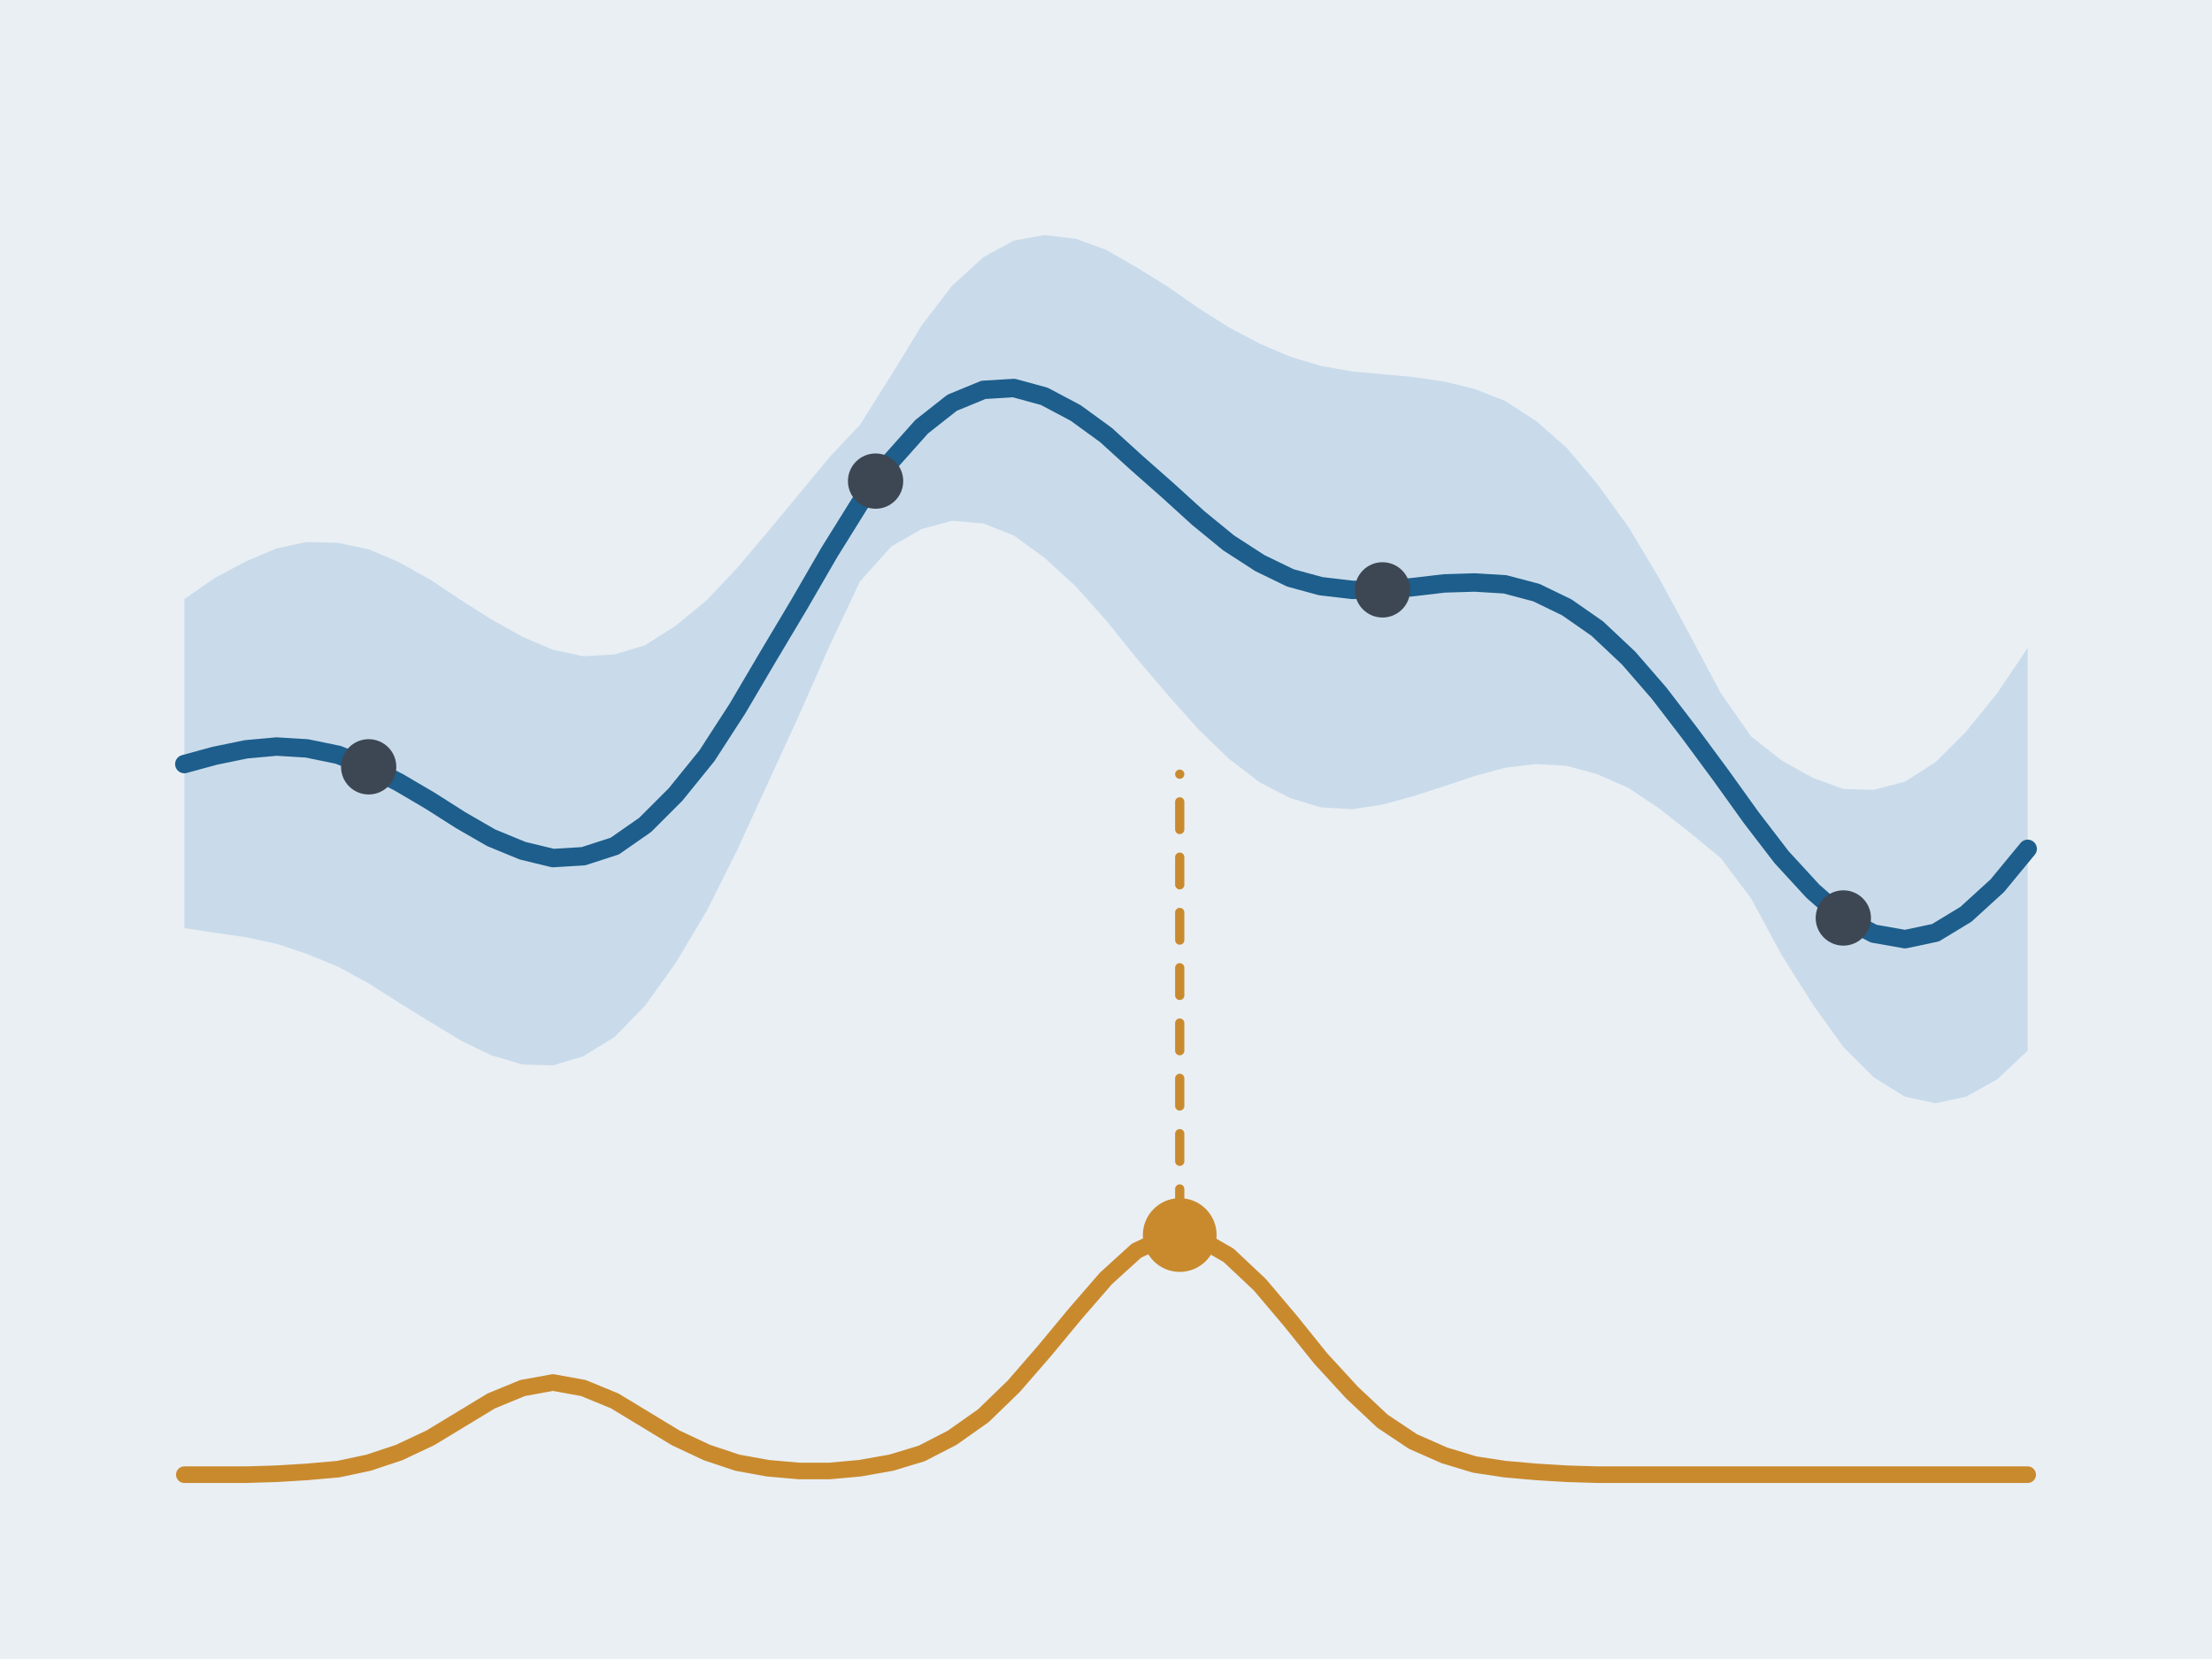
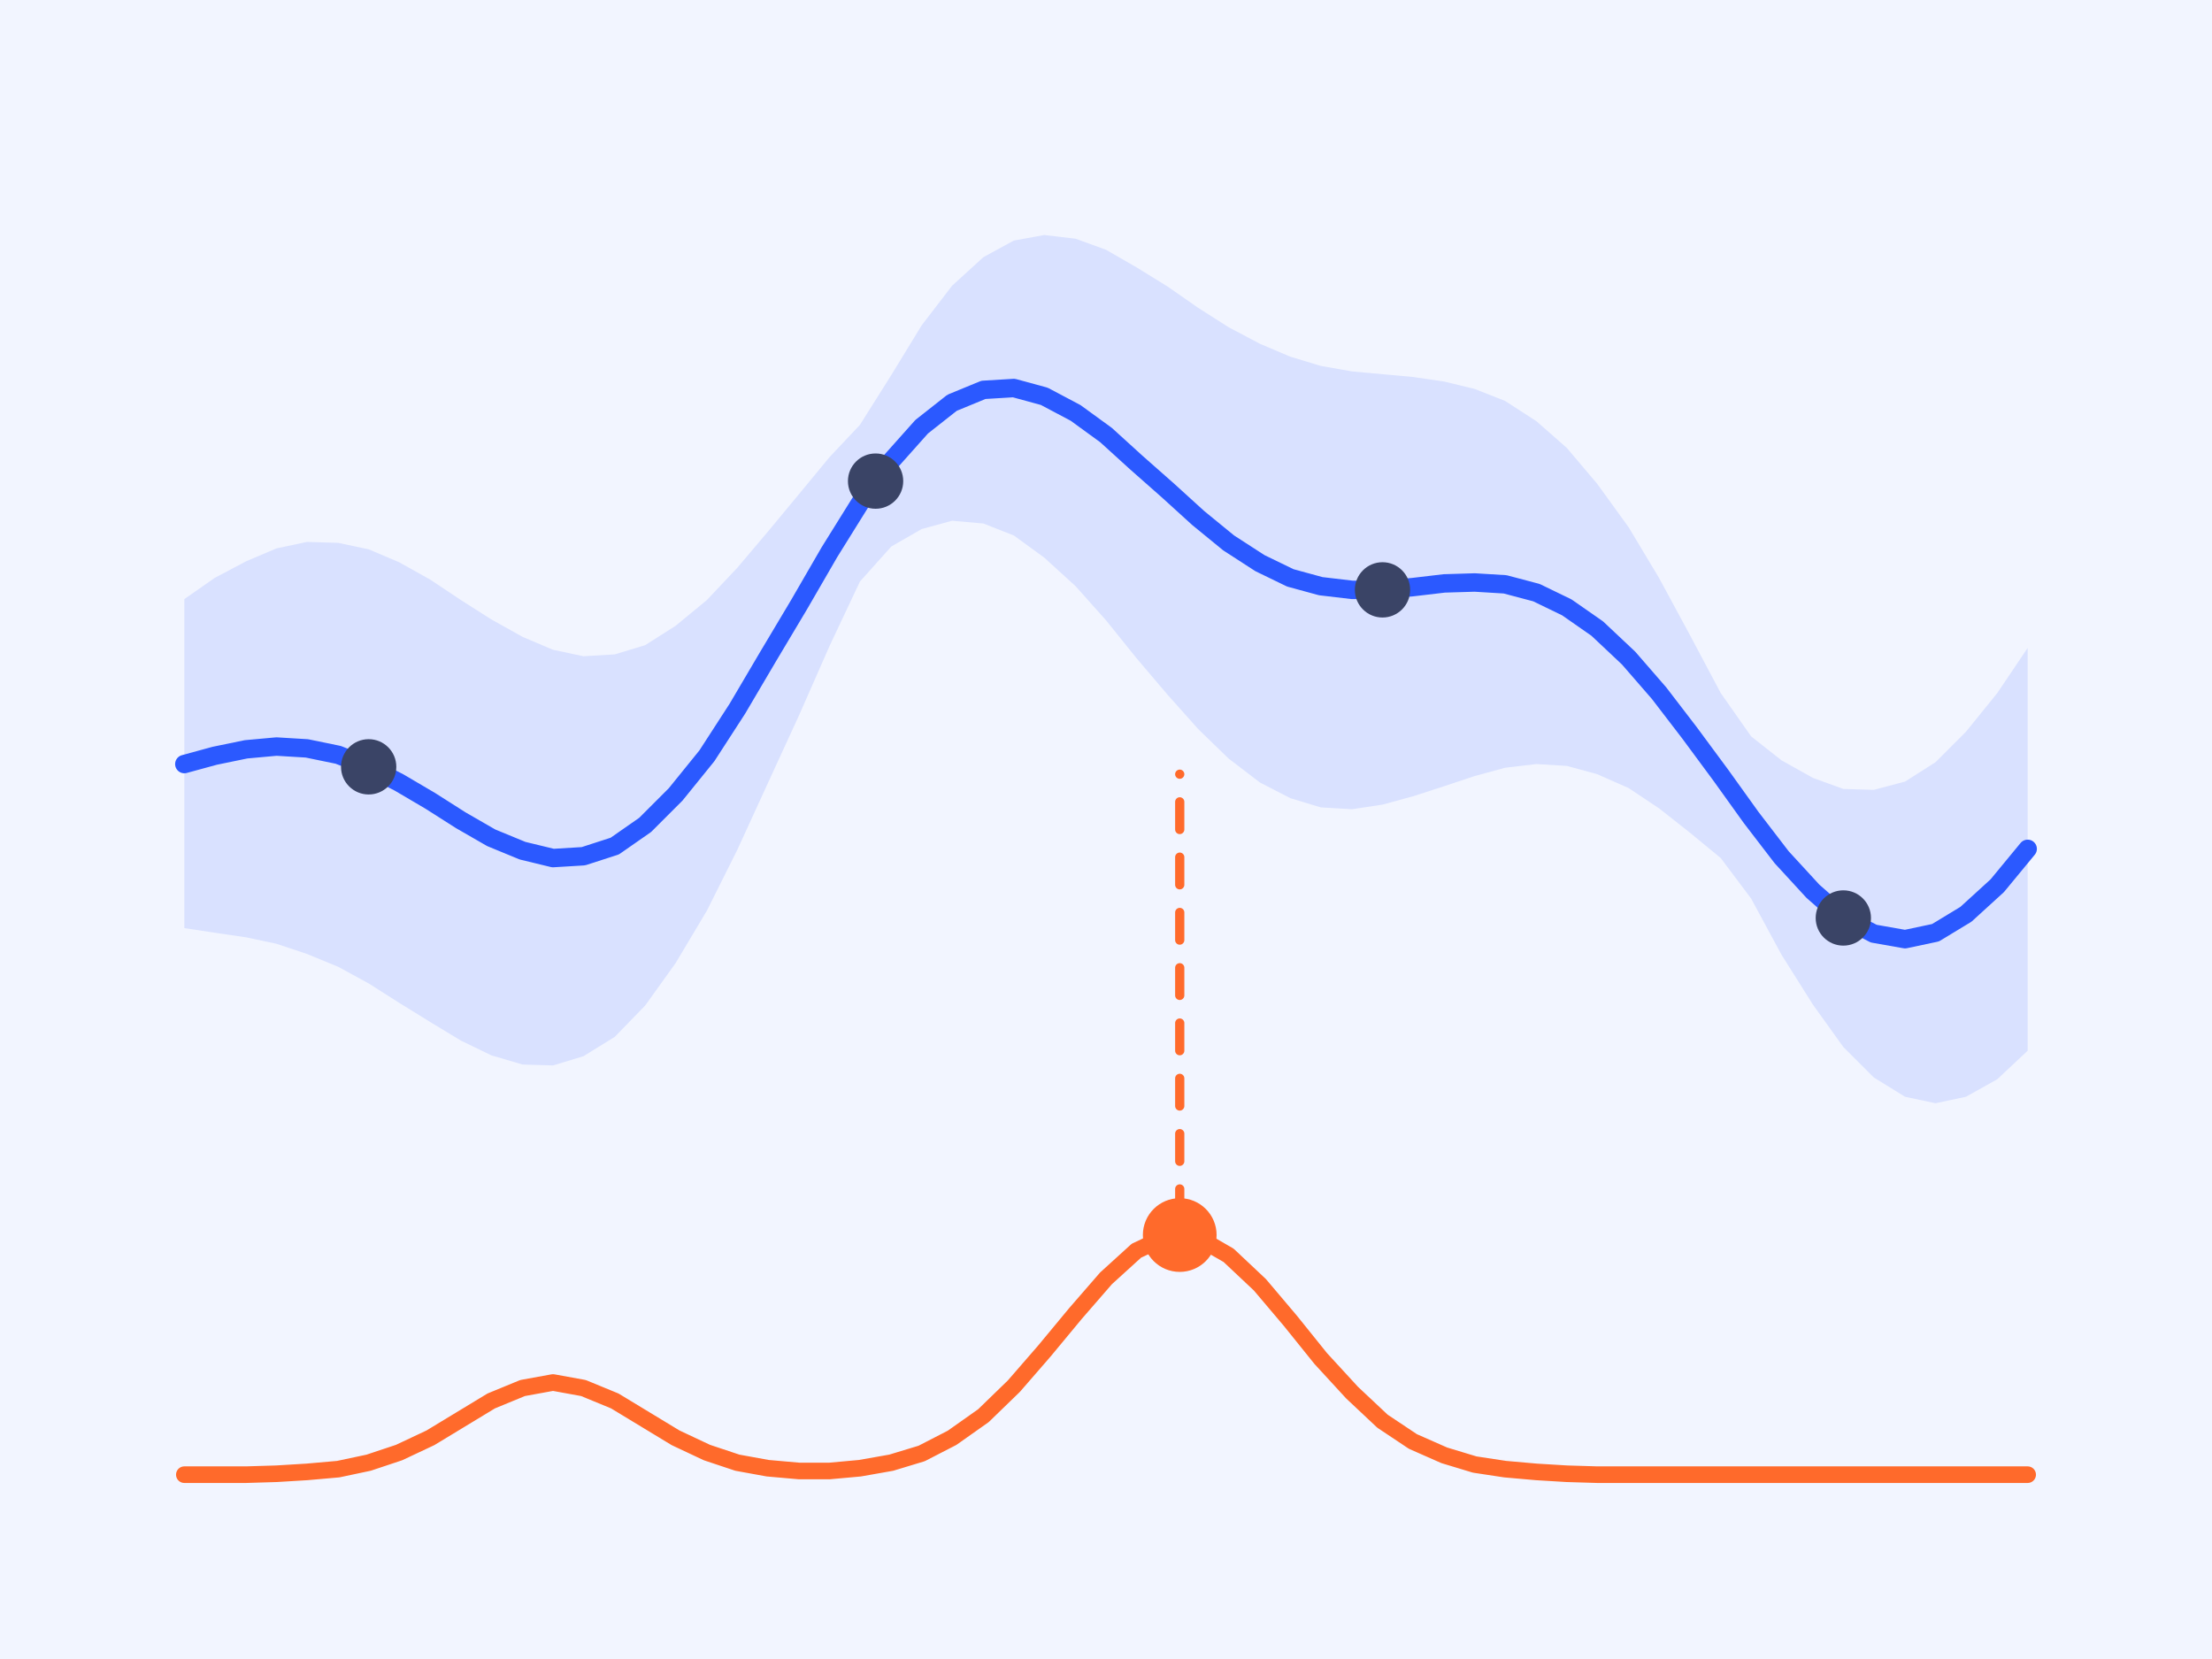
<svg xmlns="http://www.w3.org/2000/svg" viewBox="0 0 240 180">
  <style>
- .bg{fill:#eaeff4}.a{stroke:#1d5e8c;fill:none}.af{fill:#1d5e8c}.s{fill:#c9dbea}.ss{stroke:#c9dbea;fill:none}
- .g{stroke:#a9b4c0;fill:none}.gf{fill:#a9b4c0}.k{stroke:#3d4753;fill:none}.kf{fill:#3d4753}
- .w{stroke:#c98a2e;fill:none}.wf{fill:#c98a2e}.bf{fill:#f7f9fb}
- @media (prefers-color-scheme:dark){.bg{fill:#17202a}.a{stroke:#7db7e3}.af{fill:#7db7e3}.s{fill:#24394d}.ss{stroke:#24394d}
- .g{stroke:#44515f}.gf{fill:#44515f}.k{stroke:#b8c3cf}.kf{fill:#b8c3cf}.w{stroke:#e0a85a}.wf{fill:#e0a85a}.bf{fill:#1e2833}}
+ .bg{fill:#f2f5ff}.a{stroke:#2b59ff;fill:none}.af{fill:#2b59ff}.s{fill:#d9e1ff}.ss{stroke:#d9e1ff;fill:none}
+ .g{stroke:#bcc4dd;fill:none}.gf{fill:#bcc4dd}.k{stroke:#3a4466;fill:none}.kf{fill:#3a4466}
+ .w{stroke:#ff6a2b;fill:none}.wf{fill:#ff6a2b}.bf{fill:#ffffff}
+ @media (prefers-color-scheme:dark){.bg{fill:#111a3a}.a{stroke:#7d9bff}.af{fill:#7d9bff}.s{fill:#2b3969}.ss{stroke:#2b3969}
+ .g{stroke:#34406c}.gf{fill:#34406c}.k{stroke:#c3cbe6}.kf{fill:#c3cbe6}.w{stroke:#ff9a62}.wf{fill:#ff9a62}.bf{fill:#182247}}
text{font:500 11px ui-monospace,Menlo,monospace}
</style>
  <rect width="240" height="180" class="bg" />
  <path d="M20.0,65.0 L23.3,62.7 L26.7,60.9 L30.0,59.5 L33.3,58.8 L36.7,58.9 L40.0,59.6 L43.3,61.0 L46.7,62.9 L50.0,65.1 L53.3,67.2 L56.7,69.1 L60.0,70.5 L63.3,71.2 L66.7,71.0 L70.0,70.0 L73.3,67.9 L76.7,65.1 L80.0,61.6 L83.3,57.7 L86.7,53.6 L90.0,49.6 L93.3,46.1 L96.7,40.7 L100.0,35.3 L103.3,31.0 L106.7,27.9 L110.0,26.1 L113.3,25.5 L116.7,25.9 L120.0,27.1 L123.3,29.0 L126.7,31.1 L130.0,33.4 L133.3,35.5 L136.7,37.3 L140.0,38.7 L143.3,39.7 L146.7,40.3 L150.0,40.6 L153.3,40.9 L156.7,41.4 L160.0,42.2 L163.3,43.5 L166.7,45.7 L170.0,48.6 L173.3,52.5 L176.7,57.2 L180.0,62.7 L183.3,68.8 L186.7,75.2 L190.0,79.9 L193.3,82.5 L196.7,84.4 L200.0,85.6 L203.3,85.7 L206.7,84.8 L210.0,82.7 L213.3,79.4 L216.7,75.2 L220.0,70.3 L220.0,114.0 L216.7,117.1 L213.3,119.0 L210.0,119.7 L206.7,119.0 L203.3,116.9 L200.0,113.6 L196.7,109.0 L193.3,103.6 L190.0,97.5 L186.7,93.1 L183.3,90.3 L180.0,87.7 L176.7,85.5 L173.3,84.0 L170.0,83.1 L166.7,82.9 L163.3,83.3 L160.0,84.2 L156.7,85.3 L153.3,86.4 L150.0,87.3 L146.7,87.8 L143.3,87.6 L140.0,86.6 L136.7,84.9 L133.3,82.3 L130.0,79.1 L126.7,75.4 L123.3,71.4 L120.0,67.3 L116.7,63.6 L113.3,60.5 L110.0,58.1 L106.7,56.8 L103.3,56.5 L100.0,57.4 L96.7,59.3 L93.3,63.1 L90.0,70.1 L86.7,77.6 L83.3,85.0 L80.0,92.2 L76.7,98.8 L73.3,104.5 L70.0,109.1 L66.7,112.5 L63.3,114.6 L60.0,115.6 L56.7,115.5 L53.3,114.5 L50.0,112.9 L46.7,110.9 L43.3,108.8 L40.0,106.7 L36.7,104.9 L33.3,103.5 L30.0,102.4 L26.7,101.7 L23.3,101.2 L20.0,100.7 Z" class="s" stroke-width="0" stroke-linecap="round" stroke-linejoin="round" />
  <path d="M20.0,82.9 L23.3,82.0 L26.7,81.3 L30.0,81.0 L33.3,81.2 L36.7,81.9 L40.0,83.2 L43.3,84.9 L46.7,86.9 L50.0,89.0 L53.3,90.9 L56.7,92.3 L60.0,93.1 L63.3,92.9 L66.7,91.8 L70.0,89.5 L73.3,86.2 L76.7,82.0 L80.0,76.9 L83.3,71.3 L86.7,65.6 L90.0,59.9 L93.3,54.6 L96.7,50.0 L100.0,46.3 L103.3,43.7 L106.7,42.3 L110.0,42.1 L113.3,43.0 L116.7,44.8 L120.0,47.2 L123.3,50.2 L126.7,53.2 L130.0,56.2 L133.3,58.9 L136.7,61.1 L140.0,62.7 L143.3,63.6 L146.7,64.0 L150.0,64.0 L153.3,63.7 L156.7,63.3 L160.0,63.2 L163.3,63.4 L166.7,64.3 L170.0,65.9 L173.3,68.2 L176.7,71.4 L180.0,75.2 L183.3,79.5 L186.7,84.1 L190.0,88.7 L193.3,93.0 L196.7,96.7 L200.0,99.6 L203.3,101.3 L206.7,101.9 L210.0,101.2 L213.3,99.2 L216.7,96.1 L220.0,92.1" class="a" stroke-width="2" stroke-linecap="round" stroke-linejoin="round" />
  <circle cx="40.0" cy="83.2" r="3" class="kf" stroke-width="0" />
  <circle cx="95.0" cy="52.2" r="3" class="kf" stroke-width="0" />
  <circle cx="150.0" cy="64.0" r="3" class="kf" stroke-width="0" />
  <circle cx="200.0" cy="99.6" r="3" class="kf" stroke-width="0" />
  <path d="M20.0,160.0 L23.3,160.0 L26.7,160.0 L30.0,159.9 L33.3,159.7 L36.7,159.4 L40.0,158.7 L43.3,157.6 L46.7,156.0 L50.0,154.0 L53.3,152.0 L56.7,150.6 L60.0,150.0 L63.3,150.6 L66.7,152.0 L70.0,154.0 L73.3,156.0 L76.7,157.6 L80.0,158.7 L83.3,159.3 L86.7,159.6 L90.0,159.6 L93.3,159.3 L96.7,158.7 L100.0,157.7 L103.3,156.0 L106.7,153.6 L110.0,150.4 L113.3,146.6 L116.7,142.5 L120.0,138.7 L123.3,135.7 L126.7,134.1 L130.0,134.3 L133.3,136.2 L136.7,139.4 L140.0,143.3 L143.3,147.4 L146.7,151.1 L150.0,154.2 L153.3,156.4 L156.7,157.9 L160.0,158.9 L163.3,159.4 L166.7,159.7 L170.0,159.9 L173.3,160.0 L176.7,160.0 L180.0,160.0 L183.3,160.0 L186.7,160.0 L190.0,160.0 L193.3,160.0 L196.7,160.0 L200.0,160.0 L203.3,160.0 L206.7,160.0 L210.0,160.0 L213.3,160.0 L216.7,160.0 L220.0,160.0" class="w" stroke-width="1.8" stroke-linecap="round" stroke-linejoin="round" />
  <line x1="128.0" y1="132.0" x2="128.0" y2="84.0" class="w" stroke-width="1" stroke-linecap="round" stroke-dasharray="3 3" />
  <circle cx="128.0" cy="134.0" r="4" class="wf" stroke-width="0" />
</svg>
